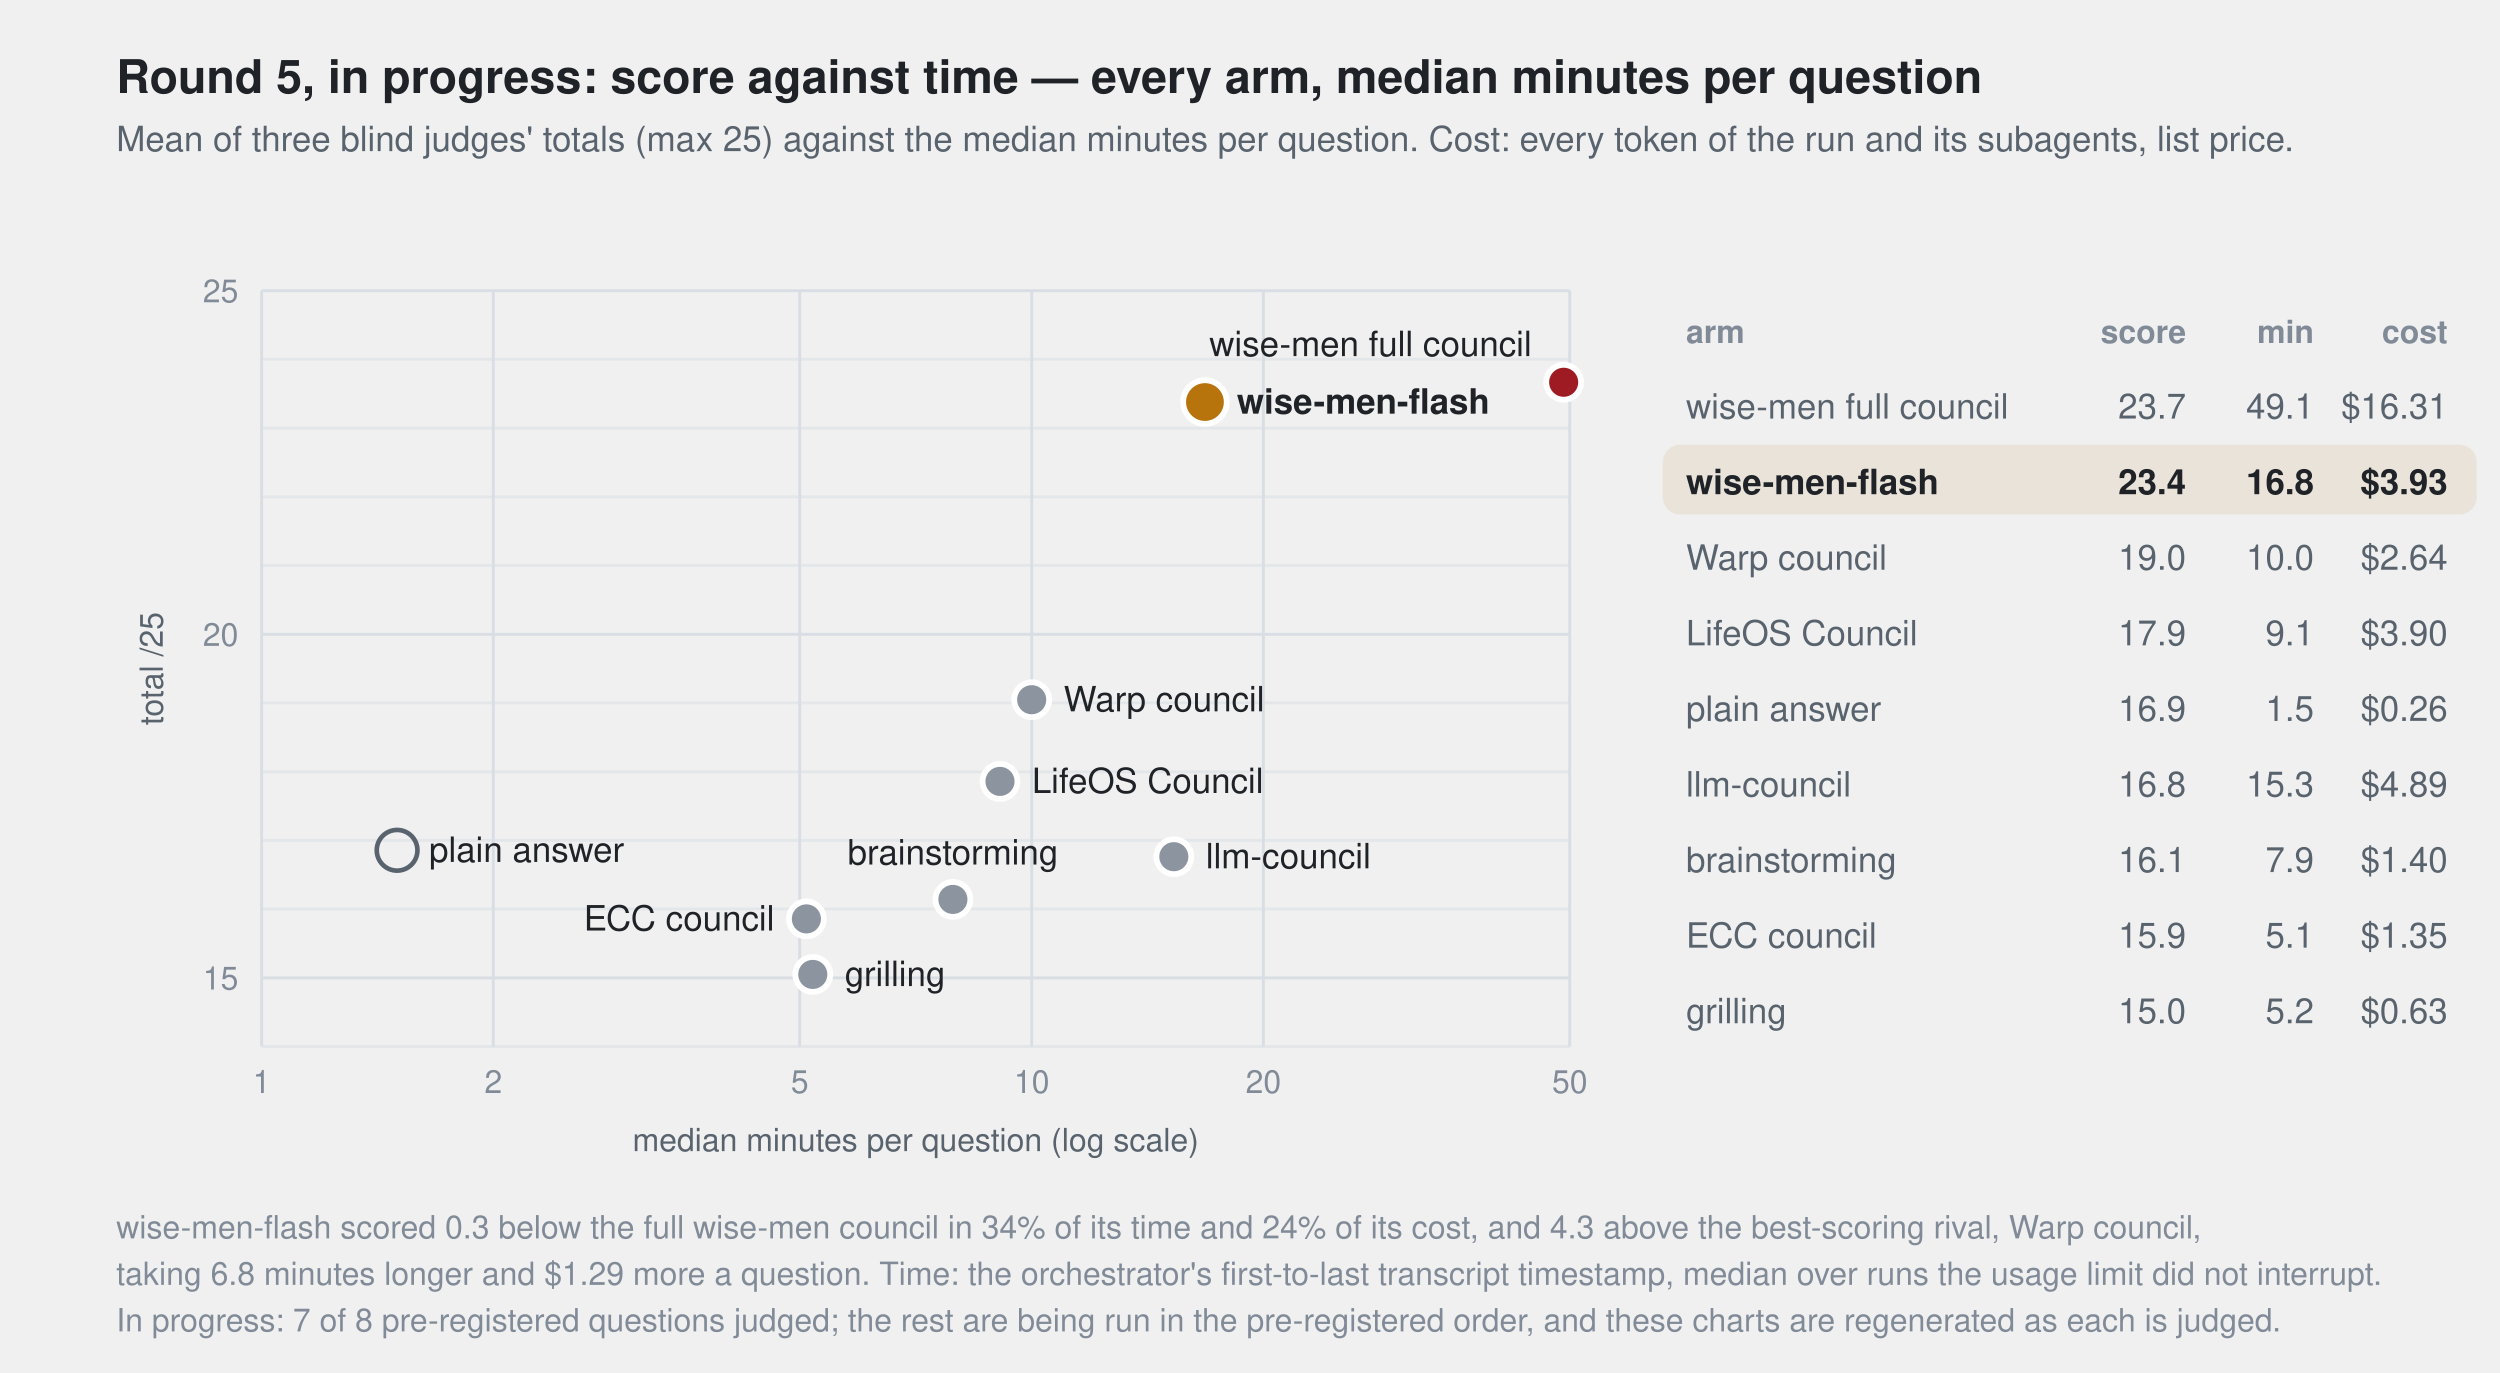
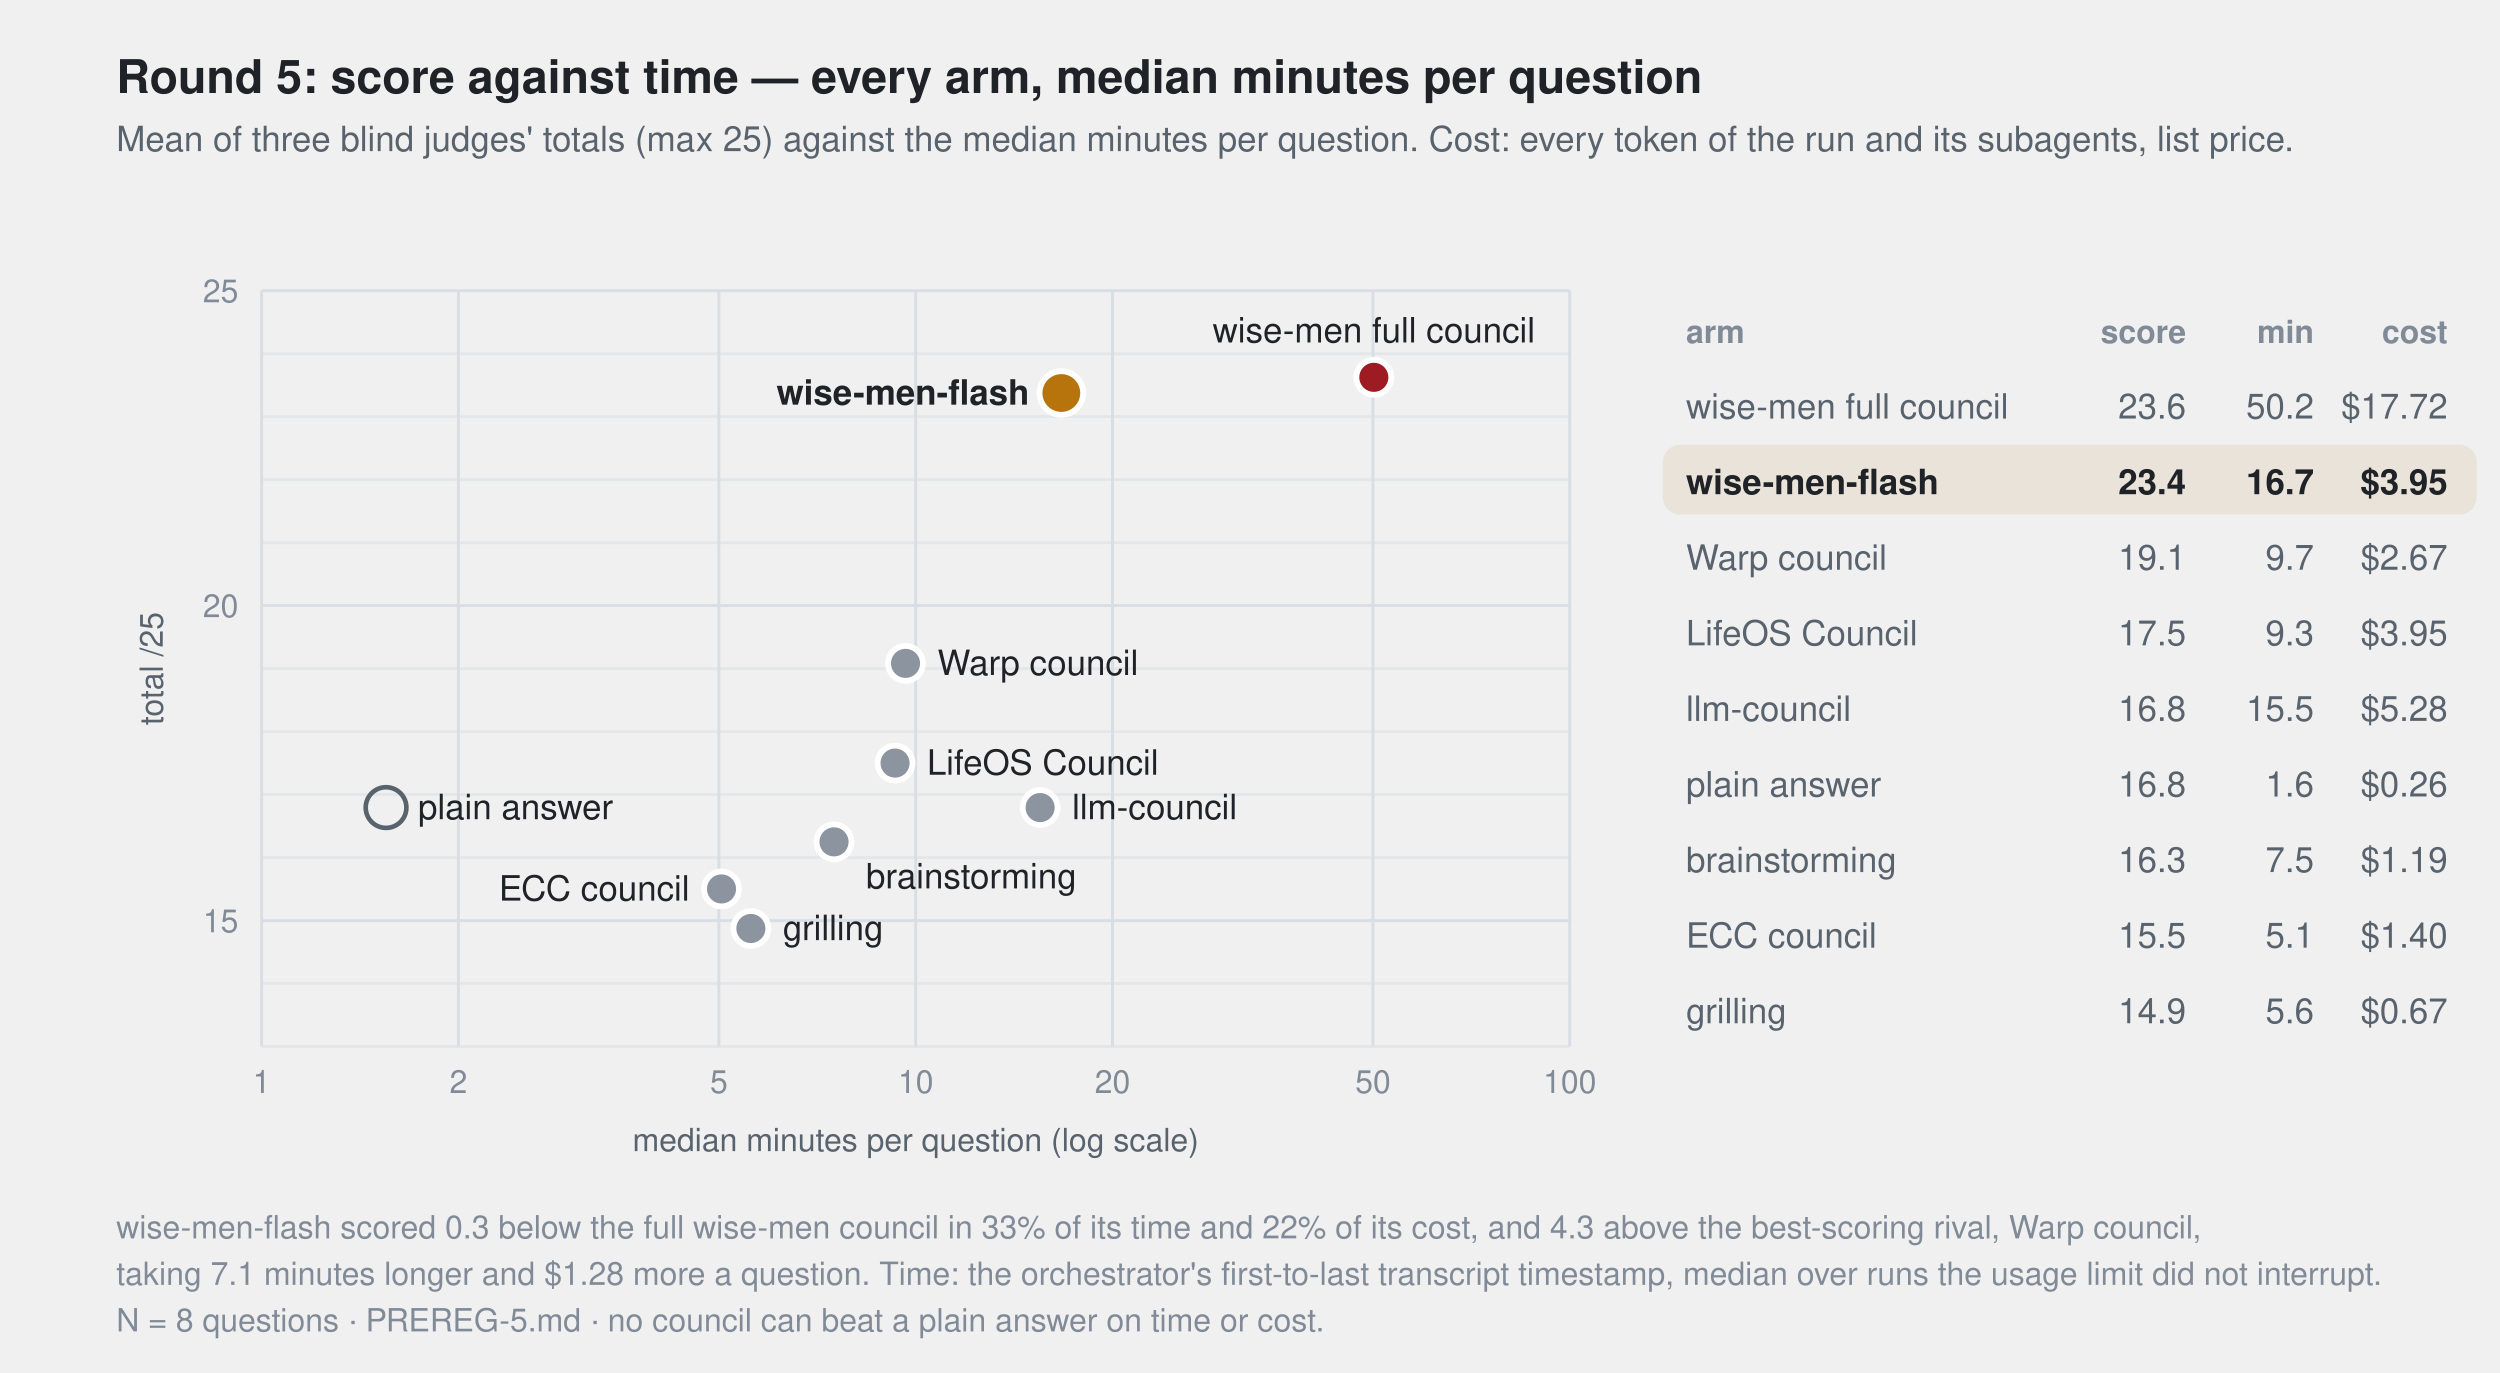
<svg xmlns="http://www.w3.org/2000/svg" viewBox="0 0 860 472" width="860" font-family="-apple-system, BlinkMacSystemFont, 'Segoe UI', Helvetica, Arial, sans-serif">
-   <text x="40" y="32" font-size="16" font-weight="600" fill="#1f2328" text-anchor="start">Round 5, in progress: score against time — every arm, median minutes per question</text>
+   <text x="40" y="32" font-size="16" font-weight="600" fill="#1f2328" text-anchor="start">Round 5: score against time — every arm, median minutes per question</text>
  <text x="40" y="52" font-size="12" font-weight="400" fill="#59636e" text-anchor="start">Mean of three blind judges' totals (max 25) against the median minutes per question. Cost: every token of the run and its subagents, list price.</text>
  <line x1="90" y1="100" x2="90" y2="360" stroke="#d8dee4" stroke-width="1" />
  <text x="90" y="376" font-size="11" font-weight="400" fill="#818b98" text-anchor="middle">1</text>
-   <line x1="169.7" y1="100" x2="169.7" y2="360" stroke="#d8dee4" stroke-width="1" />
-   <text x="169.7" y="376" font-size="11" font-weight="400" fill="#818b98" text-anchor="middle">2</text>
-   <line x1="275.1" y1="100" x2="275.1" y2="360" stroke="#d8dee4" stroke-width="1" />
-   <text x="275.1" y="376" font-size="11" font-weight="400" fill="#818b98" text-anchor="middle">5</text>
-   <line x1="354.9" y1="100" x2="354.9" y2="360" stroke="#d8dee4" stroke-width="1" />
-   <text x="354.9" y="376" font-size="11" font-weight="400" fill="#818b98" text-anchor="middle">10</text>
-   <line x1="434.6" y1="100" x2="434.6" y2="360" stroke="#d8dee4" stroke-width="1" />
-   <text x="434.6" y="376" font-size="11" font-weight="400" fill="#818b98" text-anchor="middle">20</text>
+   <line x1="157.7" y1="100" x2="157.7" y2="360" stroke="#d8dee4" stroke-width="1" />
+   <text x="157.7" y="376" font-size="11" font-weight="400" fill="#818b98" text-anchor="middle">2</text>
+   <line x1="247.3" y1="100" x2="247.3" y2="360" stroke="#d8dee4" stroke-width="1" />
+   <text x="247.3" y="376" font-size="11" font-weight="400" fill="#818b98" text-anchor="middle">5</text>
+   <line x1="315" y1="100" x2="315" y2="360" stroke="#d8dee4" stroke-width="1" />
+   <text x="315" y="376" font-size="11" font-weight="400" fill="#818b98" text-anchor="middle">10</text>
+   <line x1="382.7" y1="100" x2="382.7" y2="360" stroke="#d8dee4" stroke-width="1" />
+   <text x="382.7" y="376" font-size="11" font-weight="400" fill="#818b98" text-anchor="middle">20</text>
+   <line x1="472.3" y1="100" x2="472.3" y2="360" stroke="#d8dee4" stroke-width="1" />
+   <text x="472.3" y="376" font-size="11" font-weight="400" fill="#818b98" text-anchor="middle">50</text>
  <line x1="540" y1="100" x2="540" y2="360" stroke="#d8dee4" stroke-width="1" />
-   <text x="540" y="376" font-size="11" font-weight="400" fill="#818b98" text-anchor="middle">50</text>
+   <text x="540" y="376" font-size="11" font-weight="400" fill="#818b98" text-anchor="middle">100</text>
  <line x1="90" y1="360" x2="540" y2="360" stroke="#d8dee4" stroke-width="1" stroke-opacity="0.5" />
-   <line x1="90" y1="336.4" x2="540" y2="336.4" stroke="#d8dee4" stroke-width="1" />
-   <text x="82" y="340.4" font-size="11" font-weight="400" fill="#818b98" text-anchor="end">15</text>
-   <line x1="90" y1="312.7" x2="540" y2="312.7" stroke="#d8dee4" stroke-width="1" stroke-opacity="0.5" />
-   <line x1="90" y1="289.1" x2="540" y2="289.1" stroke="#d8dee4" stroke-width="1" stroke-opacity="0.5" />
-   <line x1="90" y1="265.5" x2="540" y2="265.5" stroke="#d8dee4" stroke-width="1" stroke-opacity="0.5" />
-   <line x1="90" y1="241.8" x2="540" y2="241.8" stroke="#d8dee4" stroke-width="1" stroke-opacity="0.5" />
-   <line x1="90" y1="218.2" x2="540" y2="218.2" stroke="#d8dee4" stroke-width="1" />
-   <text x="82" y="222.2" font-size="11" font-weight="400" fill="#818b98" text-anchor="end">20</text>
-   <line x1="90" y1="194.5" x2="540" y2="194.5" stroke="#d8dee4" stroke-width="1" stroke-opacity="0.5" />
-   <line x1="90" y1="170.9" x2="540" y2="170.9" stroke="#d8dee4" stroke-width="1" stroke-opacity="0.5" />
-   <line x1="90" y1="147.3" x2="540" y2="147.3" stroke="#d8dee4" stroke-width="1" stroke-opacity="0.5" />
-   <line x1="90" y1="123.6" x2="540" y2="123.6" stroke="#d8dee4" stroke-width="1" stroke-opacity="0.5" />
+   <line x1="90" y1="338.3" x2="540" y2="338.3" stroke="#d8dee4" stroke-width="1" stroke-opacity="0.5" />
+   <line x1="90" y1="316.7" x2="540" y2="316.7" stroke="#d8dee4" stroke-width="1" />
+   <text x="82" y="320.7" font-size="11" font-weight="400" fill="#818b98" text-anchor="end">15</text>
+   <line x1="90" y1="295" x2="540" y2="295" stroke="#d8dee4" stroke-width="1" stroke-opacity="0.5" />
+   <line x1="90" y1="273.3" x2="540" y2="273.3" stroke="#d8dee4" stroke-width="1" stroke-opacity="0.5" />
+   <line x1="90" y1="251.7" x2="540" y2="251.7" stroke="#d8dee4" stroke-width="1" stroke-opacity="0.5" />
+   <line x1="90" y1="230" x2="540" y2="230" stroke="#d8dee4" stroke-width="1" stroke-opacity="0.5" />
+   <line x1="90" y1="208.3" x2="540" y2="208.3" stroke="#d8dee4" stroke-width="1" />
+   <text x="82" y="212.3" font-size="11" font-weight="400" fill="#818b98" text-anchor="end">20</text>
+   <line x1="90" y1="186.7" x2="540" y2="186.7" stroke="#d8dee4" stroke-width="1" stroke-opacity="0.5" />
+   <line x1="90" y1="165" x2="540" y2="165" stroke="#d8dee4" stroke-width="1" stroke-opacity="0.5" />
+   <line x1="90" y1="143.3" x2="540" y2="143.3" stroke="#d8dee4" stroke-width="1" stroke-opacity="0.5" />
+   <line x1="90" y1="121.7" x2="540" y2="121.7" stroke="#d8dee4" stroke-width="1" stroke-opacity="0.5" />
  <line x1="90" y1="100" x2="540" y2="100" stroke="#d8dee4" stroke-width="1" />
  <text x="82" y="104" font-size="11" font-weight="400" fill="#818b98" text-anchor="end">25</text>
  <text x="315" y="396" font-size="11" font-weight="400" fill="#59636e" text-anchor="middle">median minutes per question (log scale)</text>
  <text x="56" y="230" font-size="11" font-weight="400" fill="#59636e" text-anchor="middle" transform="rotate(-90 56 230)">total /25</text>
-   <circle cx="537.9" cy="131.5" r="6" fill="#9e1b24" stroke="#ffffff" stroke-width="2" />
-   <circle cx="354.9" cy="240.7" r="6" fill="#8c959f" stroke="#ffffff" stroke-width="2" />
-   <circle cx="403.8" cy="294.7" r="6" fill="#8c959f" stroke="#ffffff" stroke-width="2" />
-   <circle cx="344" cy="268.8" r="6" fill="#8c959f" stroke="#ffffff" stroke-width="2" />
-   <circle cx="277.4" cy="316.1" r="6" fill="#8c959f" stroke="#ffffff" stroke-width="2" />
-   <circle cx="327.8" cy="309.4" r="6" fill="#8c959f" stroke="#ffffff" stroke-width="2" />
-   <circle cx="279.6" cy="335.2" r="6" fill="#8c959f" stroke="#ffffff" stroke-width="2" />
-   <circle cx="136.6" cy="292.5" r="7" fill="none" stroke="#59636e" stroke-width="1.6" />
-   <circle cx="414.5" cy="138.3" r="7.5" fill="#b8740c" stroke="#ffffff" stroke-width="2" />
-   <text x="526.9" y="122.5" font-size="12" font-weight="500" fill="#1f2328" text-anchor="end">wise-men full council</text>
-   <text x="425.5" y="142.3" font-size="12" font-weight="700" fill="#1f2328" text-anchor="start">wise-men-flash</text>
-   <text x="365.9" y="244.7" font-size="12" font-weight="500" fill="#1f2328" text-anchor="start">Warp council</text>
-   <text x="355" y="272.8" font-size="12" font-weight="500" fill="#1f2328" text-anchor="start">LifeOS Council</text>
-   <text x="147.6" y="296.5" font-size="12" font-weight="500" fill="#1f2328" text-anchor="start">plain answer</text>
-   <text x="414.8" y="298.7" font-size="12" font-weight="500" fill="#1f2328" text-anchor="start">llm-council</text>
-   <text x="327.8" y="297.4" font-size="12" font-weight="500" fill="#1f2328" text-anchor="middle">brainstorming</text>
-   <text x="266.4" y="320.1" font-size="12" font-weight="500" fill="#1f2328" text-anchor="end">ECC council</text>
-   <text x="290.6" y="339.2" font-size="12" font-weight="500" fill="#1f2328" text-anchor="start">grilling</text>
+   <circle cx="472.6" cy="129.8" r="6" fill="#9e1b24" stroke="#ffffff" stroke-width="2" />
+   <circle cx="311.5" cy="228.2" r="6" fill="#8c959f" stroke="#ffffff" stroke-width="2" />
+   <circle cx="357.8" cy="277.8" r="6" fill="#8c959f" stroke="#ffffff" stroke-width="2" />
+   <circle cx="307.9" cy="262.5" r="6" fill="#8c959f" stroke="#ffffff" stroke-width="2" />
+   <circle cx="248.2" cy="305.8" r="6" fill="#8c959f" stroke="#ffffff" stroke-width="2" />
+   <circle cx="286.9" cy="289.6" r="6" fill="#8c959f" stroke="#ffffff" stroke-width="2" />
+   <circle cx="258.3" cy="319.4" r="6" fill="#8c959f" stroke="#ffffff" stroke-width="2" />
+   <circle cx="132.8" cy="277.8" r="7" fill="none" stroke="#59636e" stroke-width="1.6" />
+   <circle cx="365.1" cy="135.2" r="7.5" fill="#b8740c" stroke="#ffffff" stroke-width="2" />
+   <text x="472.6" y="117.8" font-size="12" font-weight="500" fill="#1f2328" text-anchor="middle">wise-men full council</text>
+   <text x="354.1" y="139.2" font-size="12" font-weight="700" fill="#1f2328" text-anchor="end">wise-men-flash</text>
+   <text x="322.5" y="232.2" font-size="12" font-weight="500" fill="#1f2328" text-anchor="start">Warp council</text>
+   <text x="318.9" y="266.5" font-size="12" font-weight="500" fill="#1f2328" text-anchor="start">LifeOS Council</text>
+   <text x="368.8" y="281.8" font-size="12" font-weight="500" fill="#1f2328" text-anchor="start">llm-council</text>
+   <text x="143.8" y="281.8" font-size="12" font-weight="500" fill="#1f2328" text-anchor="start">plain answer</text>
+   <text x="297.9" y="305.6" font-size="12" font-weight="500" fill="#1f2328" text-anchor="start">brainstorming</text>
+   <text x="237.2" y="309.8" font-size="12" font-weight="500" fill="#1f2328" text-anchor="end">ECC council</text>
+   <text x="269.3" y="323.4" font-size="12" font-weight="500" fill="#1f2328" text-anchor="start">grilling</text>
  <text x="580" y="118" font-size="11" font-weight="600" fill="#818b98" text-anchor="start">arm</text>
  <text x="752" y="118" font-size="11" font-weight="600" fill="#818b98" text-anchor="end">score</text>
  <text x="796" y="118" font-size="11" font-weight="600" fill="#818b98" text-anchor="end">min</text>
  <text x="842" y="118" font-size="11" font-weight="600" fill="#818b98" text-anchor="end">cost</text>
  <text x="580" y="144" font-size="12" font-weight="400" fill="#59636e" text-anchor="start">wise-men full council</text>
-   <text x="752" y="144" font-size="12" font-weight="400" fill="#59636e" text-anchor="end">23.7</text>
-   <text x="796" y="144" font-size="12" font-weight="400" fill="#59636e" text-anchor="end">49.1</text>
-   <text x="842" y="144" font-size="12" font-weight="400" fill="#59636e" text-anchor="end">$16.31</text>
+   <text x="752" y="144" font-size="12" font-weight="400" fill="#59636e" text-anchor="end">23.6</text>
+   <text x="796" y="144" font-size="12" font-weight="400" fill="#59636e" text-anchor="end">50.2</text>
+   <text x="842" y="144" font-size="12" font-weight="400" fill="#59636e" text-anchor="end">$17.72</text>
  <rect x="572" y="153" width="280" height="24" rx="6" fill="#b8740c" fill-opacity="0.10" />
  <text x="580" y="170" font-size="12" font-weight="700" fill="#1f2328" text-anchor="start">wise-men-flash</text>
  <text x="752" y="170" font-size="12" font-weight="700" fill="#1f2328" text-anchor="end">23.4</text>
-   <text x="796" y="170" font-size="12" font-weight="700" fill="#1f2328" text-anchor="end">16.8</text>
-   <text x="842" y="170" font-size="12" font-weight="700" fill="#1f2328" text-anchor="end">$3.93</text>
+   <text x="796" y="170" font-size="12" font-weight="700" fill="#1f2328" text-anchor="end">16.7</text>
+   <text x="842" y="170" font-size="12" font-weight="700" fill="#1f2328" text-anchor="end">$3.95</text>
  <text x="580" y="196" font-size="12" font-weight="400" fill="#59636e" text-anchor="start">Warp council</text>
-   <text x="752" y="196" font-size="12" font-weight="400" fill="#59636e" text-anchor="end">19.0</text>
-   <text x="796" y="196" font-size="12" font-weight="400" fill="#59636e" text-anchor="end">10.0</text>
-   <text x="842" y="196" font-size="12" font-weight="400" fill="#59636e" text-anchor="end">$2.64</text>
+   <text x="752" y="196" font-size="12" font-weight="400" fill="#59636e" text-anchor="end">19.1</text>
+   <text x="796" y="196" font-size="12" font-weight="400" fill="#59636e" text-anchor="end">9.7</text>
+   <text x="842" y="196" font-size="12" font-weight="400" fill="#59636e" text-anchor="end">$2.67</text>
  <text x="580" y="222" font-size="12" font-weight="400" fill="#59636e" text-anchor="start">LifeOS Council</text>
-   <text x="752" y="222" font-size="12" font-weight="400" fill="#59636e" text-anchor="end">17.9</text>
-   <text x="796" y="222" font-size="12" font-weight="400" fill="#59636e" text-anchor="end">9.1</text>
-   <text x="842" y="222" font-size="12" font-weight="400" fill="#59636e" text-anchor="end">$3.90</text>
-   <text x="580" y="248" font-size="12" font-weight="400" fill="#59636e" text-anchor="start">plain answer</text>
-   <text x="752" y="248" font-size="12" font-weight="400" fill="#59636e" text-anchor="end">16.9</text>
-   <text x="796" y="248" font-size="12" font-weight="400" fill="#59636e" text-anchor="end">1.5</text>
-   <text x="842" y="248" font-size="12" font-weight="400" fill="#59636e" text-anchor="end">$0.26</text>
-   <text x="580" y="274" font-size="12" font-weight="400" fill="#59636e" text-anchor="start">llm-council</text>
+   <text x="752" y="222" font-size="12" font-weight="400" fill="#59636e" text-anchor="end">17.5</text>
+   <text x="796" y="222" font-size="12" font-weight="400" fill="#59636e" text-anchor="end">9.3</text>
+   <text x="842" y="222" font-size="12" font-weight="400" fill="#59636e" text-anchor="end">$3.95</text>
+   <text x="580" y="248" font-size="12" font-weight="400" fill="#59636e" text-anchor="start">llm-council</text>
+   <text x="752" y="248" font-size="12" font-weight="400" fill="#59636e" text-anchor="end">16.8</text>
+   <text x="796" y="248" font-size="12" font-weight="400" fill="#59636e" text-anchor="end">15.5</text>
+   <text x="842" y="248" font-size="12" font-weight="400" fill="#59636e" text-anchor="end">$5.28</text>
+   <text x="580" y="274" font-size="12" font-weight="400" fill="#59636e" text-anchor="start">plain answer</text>
  <text x="752" y="274" font-size="12" font-weight="400" fill="#59636e" text-anchor="end">16.8</text>
-   <text x="796" y="274" font-size="12" font-weight="400" fill="#59636e" text-anchor="end">15.3</text>
-   <text x="842" y="274" font-size="12" font-weight="400" fill="#59636e" text-anchor="end">$4.89</text>
+   <text x="796" y="274" font-size="12" font-weight="400" fill="#59636e" text-anchor="end">1.6</text>
+   <text x="842" y="274" font-size="12" font-weight="400" fill="#59636e" text-anchor="end">$0.26</text>
  <text x="580" y="300" font-size="12" font-weight="400" fill="#59636e" text-anchor="start">brainstorming</text>
-   <text x="752" y="300" font-size="12" font-weight="400" fill="#59636e" text-anchor="end">16.1</text>
-   <text x="796" y="300" font-size="12" font-weight="400" fill="#59636e" text-anchor="end">7.9</text>
-   <text x="842" y="300" font-size="12" font-weight="400" fill="#59636e" text-anchor="end">$1.40</text>
+   <text x="752" y="300" font-size="12" font-weight="400" fill="#59636e" text-anchor="end">16.3</text>
+   <text x="796" y="300" font-size="12" font-weight="400" fill="#59636e" text-anchor="end">7.5</text>
+   <text x="842" y="300" font-size="12" font-weight="400" fill="#59636e" text-anchor="end">$1.19</text>
  <text x="580" y="326" font-size="12" font-weight="400" fill="#59636e" text-anchor="start">ECC council</text>
-   <text x="752" y="326" font-size="12" font-weight="400" fill="#59636e" text-anchor="end">15.9</text>
+   <text x="752" y="326" font-size="12" font-weight="400" fill="#59636e" text-anchor="end">15.5</text>
  <text x="796" y="326" font-size="12" font-weight="400" fill="#59636e" text-anchor="end">5.1</text>
-   <text x="842" y="326" font-size="12" font-weight="400" fill="#59636e" text-anchor="end">$1.35</text>
+   <text x="842" y="326" font-size="12" font-weight="400" fill="#59636e" text-anchor="end">$1.40</text>
  <text x="580" y="352" font-size="12" font-weight="400" fill="#59636e" text-anchor="start">grilling</text>
-   <text x="752" y="352" font-size="12" font-weight="400" fill="#59636e" text-anchor="end">15.0</text>
-   <text x="796" y="352" font-size="12" font-weight="400" fill="#59636e" text-anchor="end">5.2</text>
-   <text x="842" y="352" font-size="12" font-weight="400" fill="#59636e" text-anchor="end">$0.63</text>
-   <text x="40" y="426" font-size="11" font-weight="400" fill="#818b98" text-anchor="start">wise-men-flash scored 0.3 below the full wise-men council in 34% of its time and 24% of its cost, and 4.3 above the best-scoring rival, Warp council,</text>
-   <text x="40" y="442" font-size="11" font-weight="400" fill="#818b98" text-anchor="start">taking 6.8 minutes longer and $1.29 more a question. Time: the orchestrator's first-to-last transcript timestamp, median over runs the usage limit did not interrupt.</text>
-   <text x="40" y="458" font-size="11" font-weight="400" fill="#818b98" text-anchor="start">In progress: 7 of 8 pre-registered questions judged; the rest are being run in the pre-registered order, and these charts are regenerated as each is judged.</text>
+   <text x="752" y="352" font-size="12" font-weight="400" fill="#59636e" text-anchor="end">14.9</text>
+   <text x="796" y="352" font-size="12" font-weight="400" fill="#59636e" text-anchor="end">5.6</text>
+   <text x="842" y="352" font-size="12" font-weight="400" fill="#59636e" text-anchor="end">$0.67</text>
+   <text x="40" y="426" font-size="11" font-weight="400" fill="#818b98" text-anchor="start">wise-men-flash scored 0.3 below the full wise-men council in 33% of its time and 22% of its cost, and 4.3 above the best-scoring rival, Warp council,</text>
+   <text x="40" y="442" font-size="11" font-weight="400" fill="#818b98" text-anchor="start">taking 7.1 minutes longer and $1.28 more a question. Time: the orchestrator's first-to-last transcript timestamp, median over runs the usage limit did not interrupt.</text>
+   <text x="40" y="458" font-size="11" font-weight="400" fill="#818b98" text-anchor="start">N = 8 questions · PREREG-5.md · no council can beat a plain answer on time or cost.</text>
</svg>
